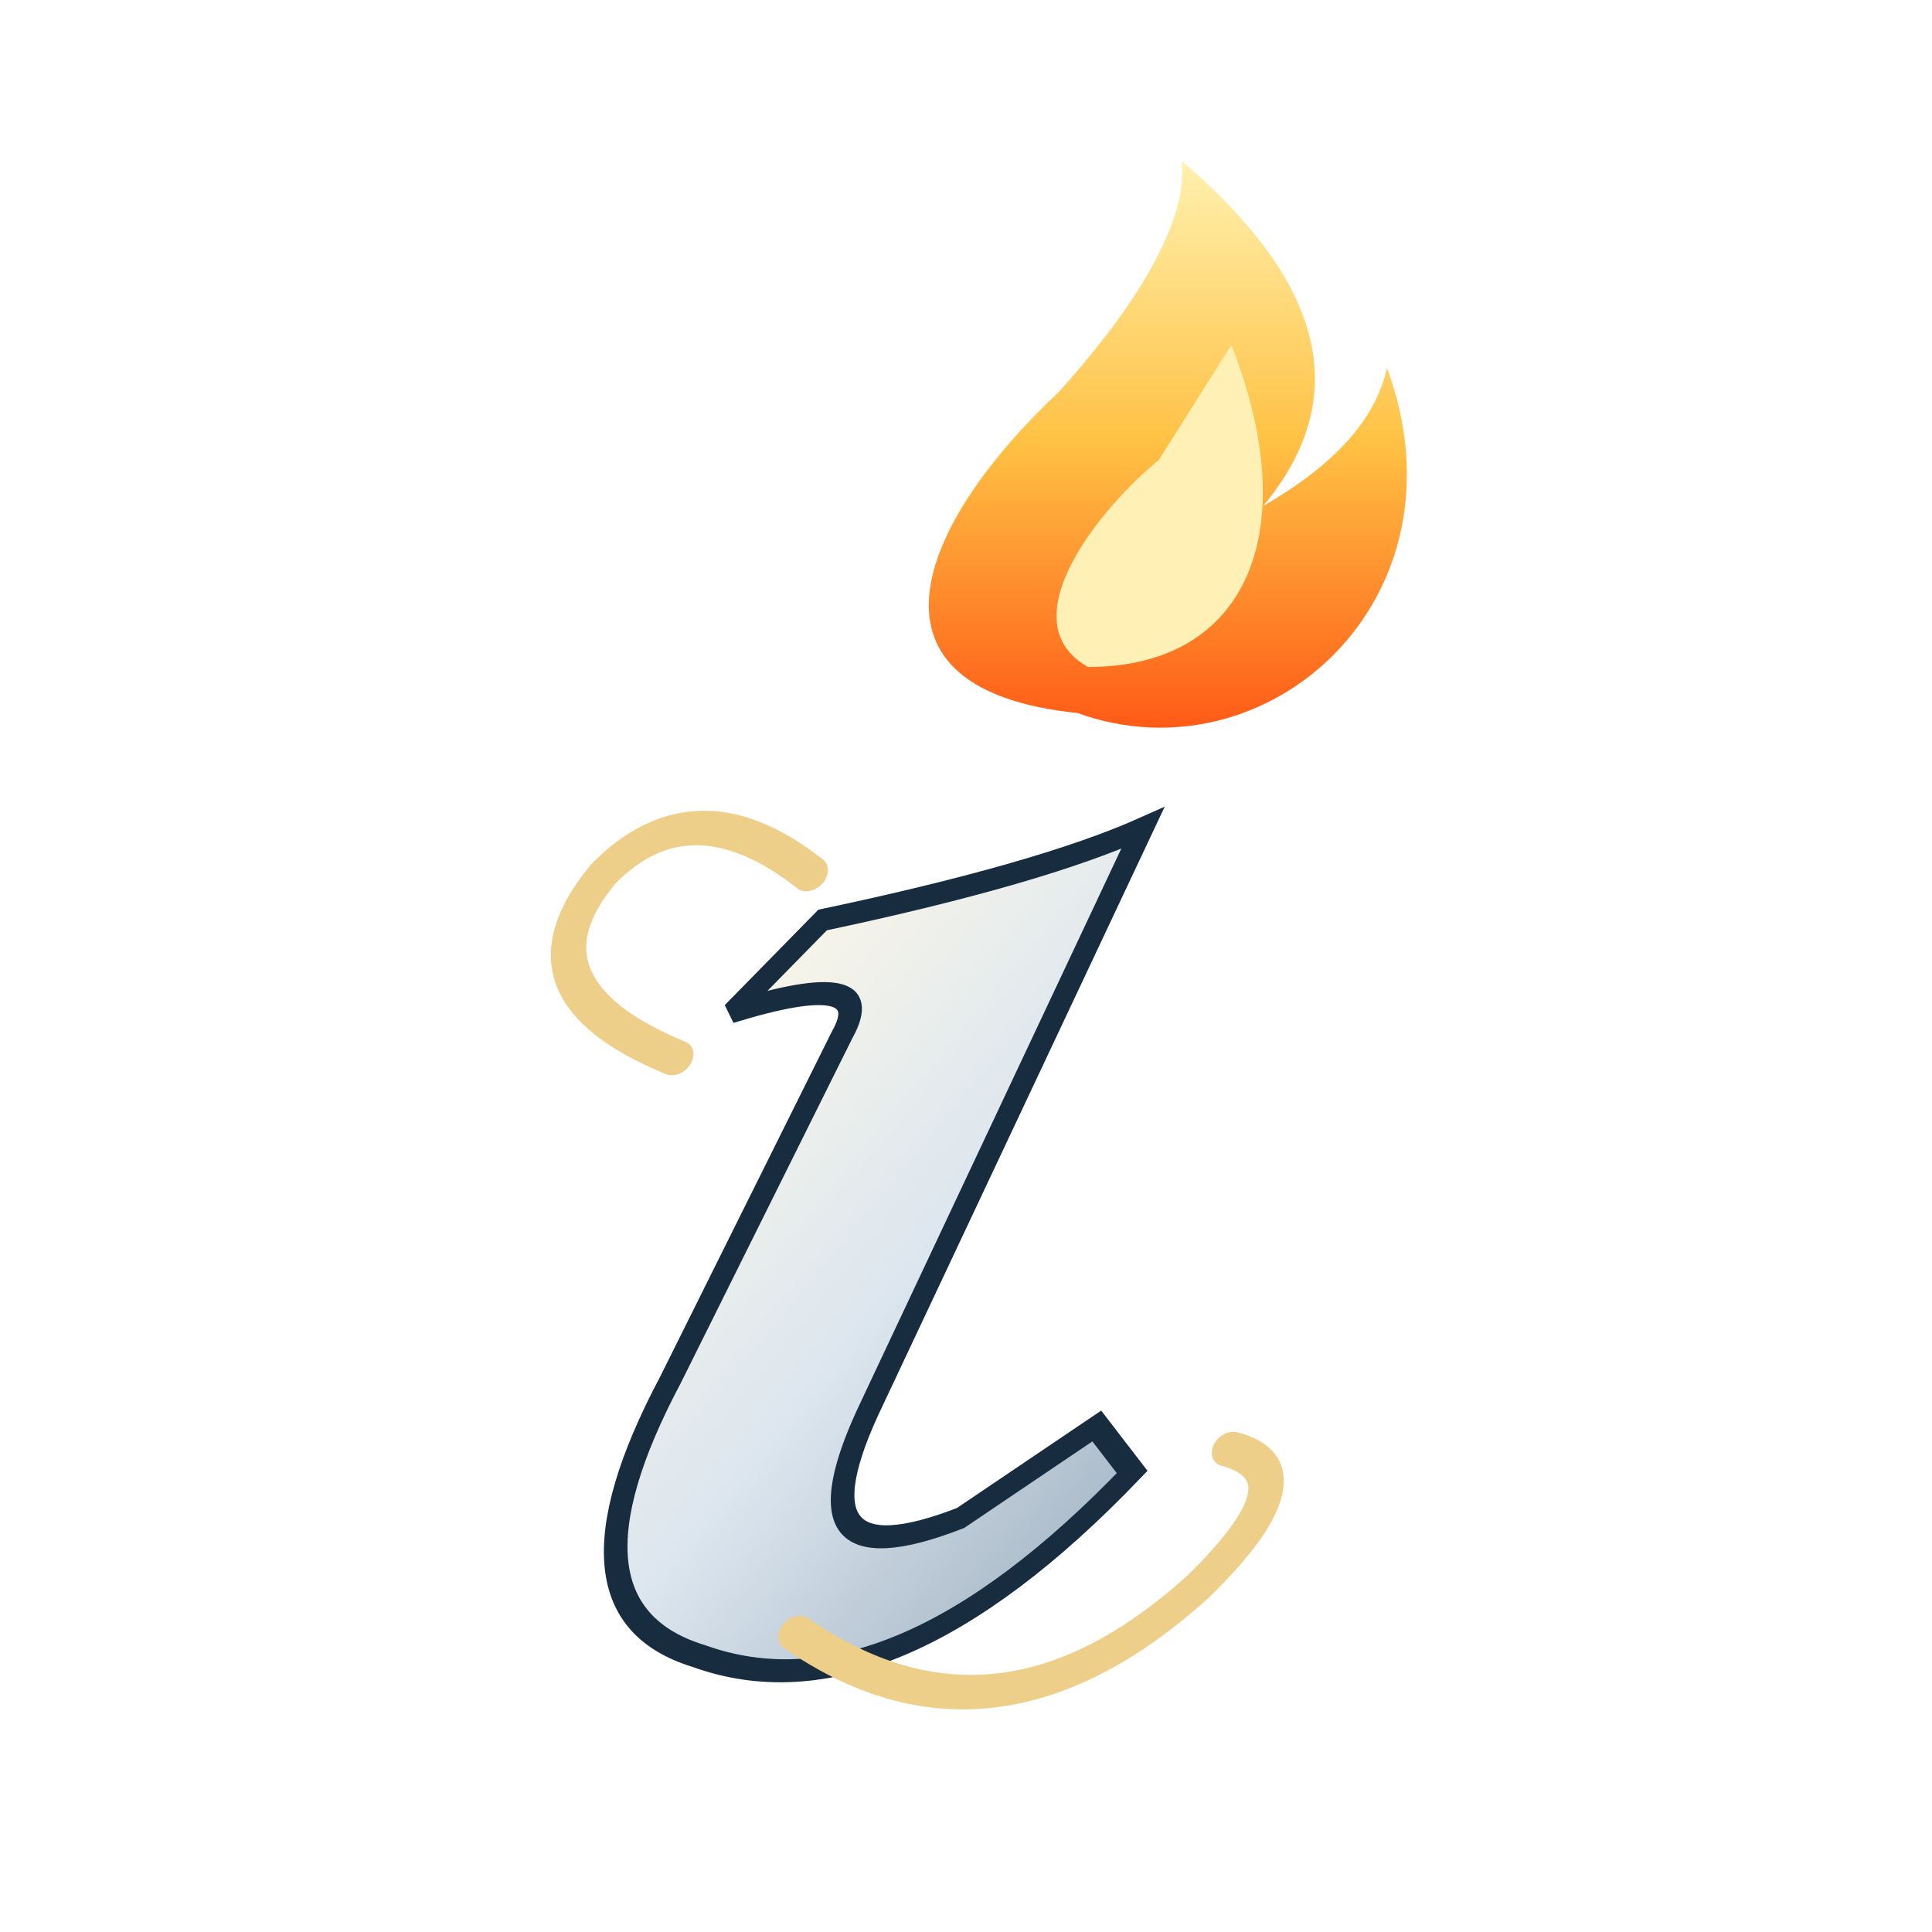
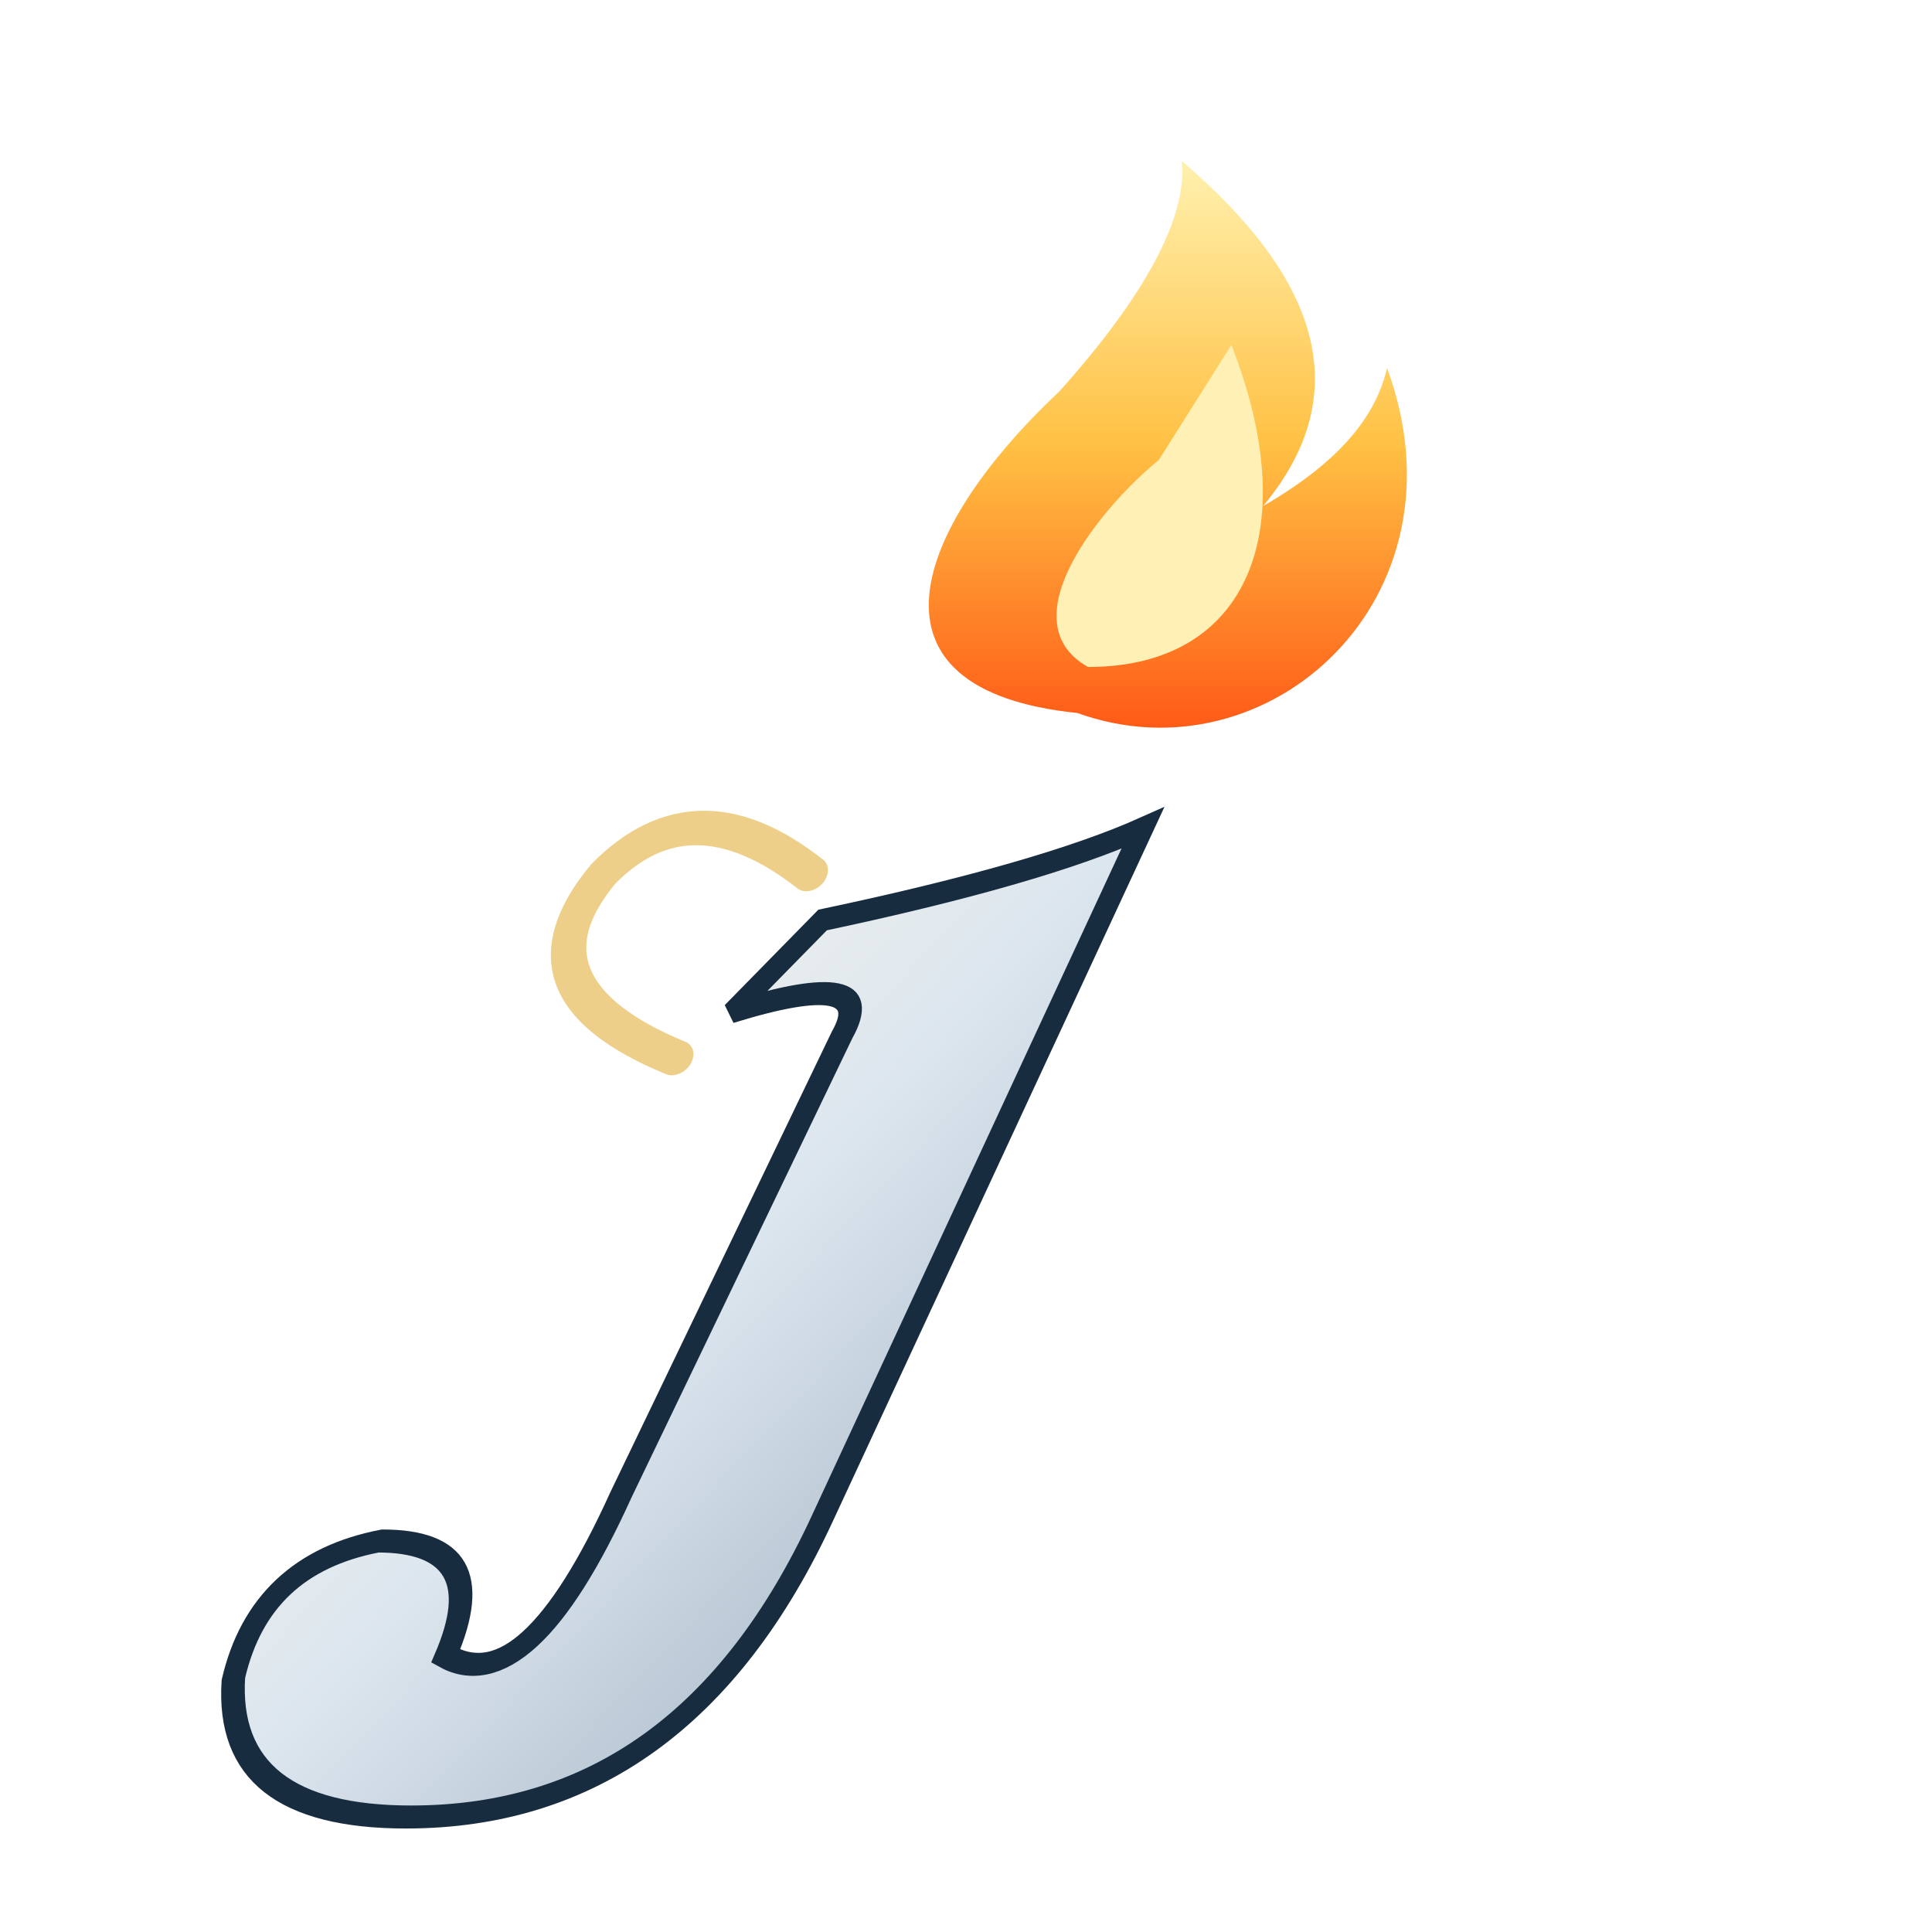
- <svg xmlns="http://www.w3.org/2000/svg" class="rhyme-flaming-i-ornate" viewBox="0 0 84 84" role="img" aria-label="Decorative italic lowercase i with flame dot">
+ <svg xmlns="http://www.w3.org/2000/svg" class="rhyme-flaming-i-ornate" viewBox="0 0 84 84" role="img" aria-label="Decorative italic lowercase j with flame dot">
  <defs>
    <linearGradient id="favicon-i-silver" x2="1" y2="1">
      <stop stop-color="#fff9e7" />
      <stop offset=".5" stop-color="#dce6ef" />
      <stop offset="1" stop-color="#9eafbf" />
    </linearGradient>
    <linearGradient id="favicon-i-fire" x1="0" y1="1" x2="0" y2="0">
      <stop stop-color="#ff5a16" />
      <stop offset=".5" stop-color="#ffc144" />
      <stop offset="1" stop-color="#fff1af" />
    </linearGradient>
  </defs>
  <g transform="translate(11 0) skewX(-13)">
-     <path d="M34 40Q43 38 47 36L41 61Q39 69 46 66L51 62L53 64Q45 75 36 72Q29 70 32 60L36 45Q37 42 31 44Z" fill="url(#favicon-i-silver)" stroke="#182c40" stroke-width="1" />
-     <path d="M29 46Q21 43 24 38Q27 34 33 38M40 71Q50 77 57 69Q61 64 57 63" fill="none" stroke="#edcf89" stroke-width="1.5" stroke-linecap="round" />
+     <path d="M34 40Q43 38 47 36L40 66Q37 79 25 79Q17 79 16 73Q16 68 21 67Q26 67 25 72Q29 74 31 65L36 45Q37 42 31 44Z" fill="url(#favicon-i-silver)" stroke="#182c40" stroke-width="1" />
+     <path d="M29 46Q21 43 24 38Q27 34 33 38" fill="none" stroke="#edcf89" stroke-width="1.5" stroke-linecap="round" />
    <g class="mini-i-fire">
      <path d="M43 31C33 30 34 23 39 17C41 14 43 10 42 7C49 12 52 17 49 22C52 20 53 18 53 16C59 26 52 34 43 31Z" fill="url(#favicon-i-fire)" />
      <path d="M43 29C39 27 42 22 44 20L46 15C51 23 50 29 43 29Z" fill="#fff0b5" />
    </g>
  </g>
</svg>
